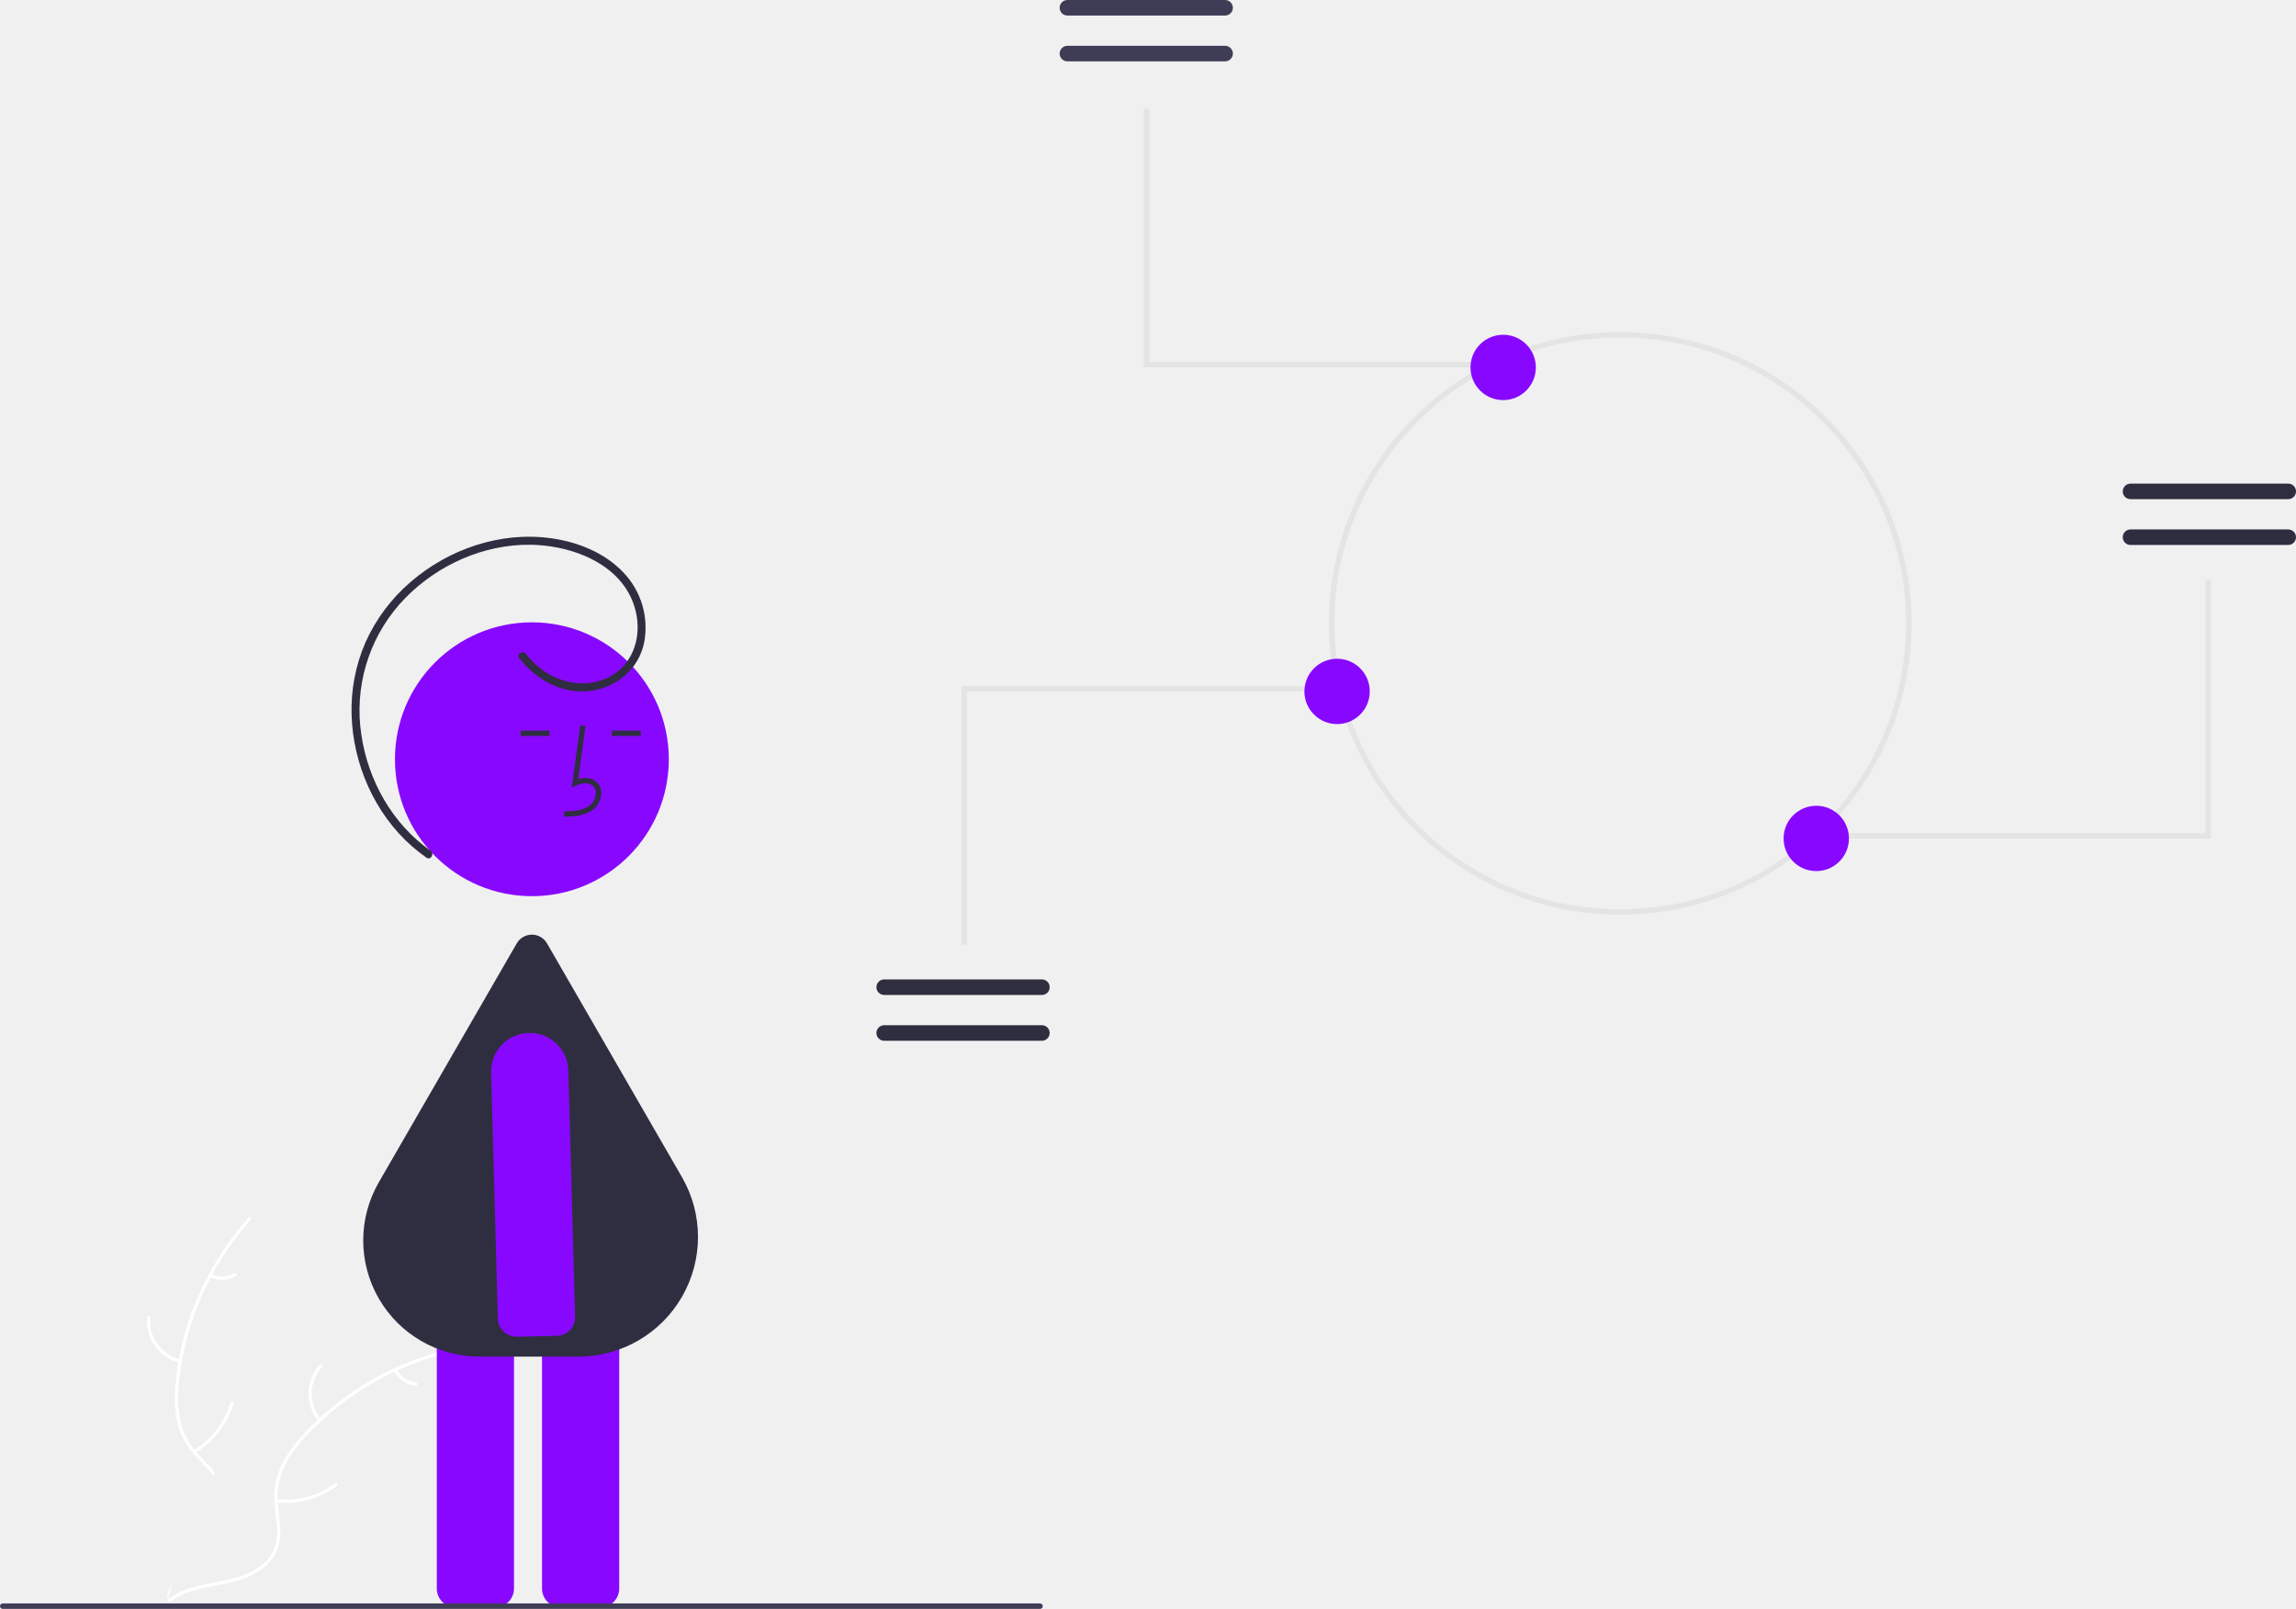
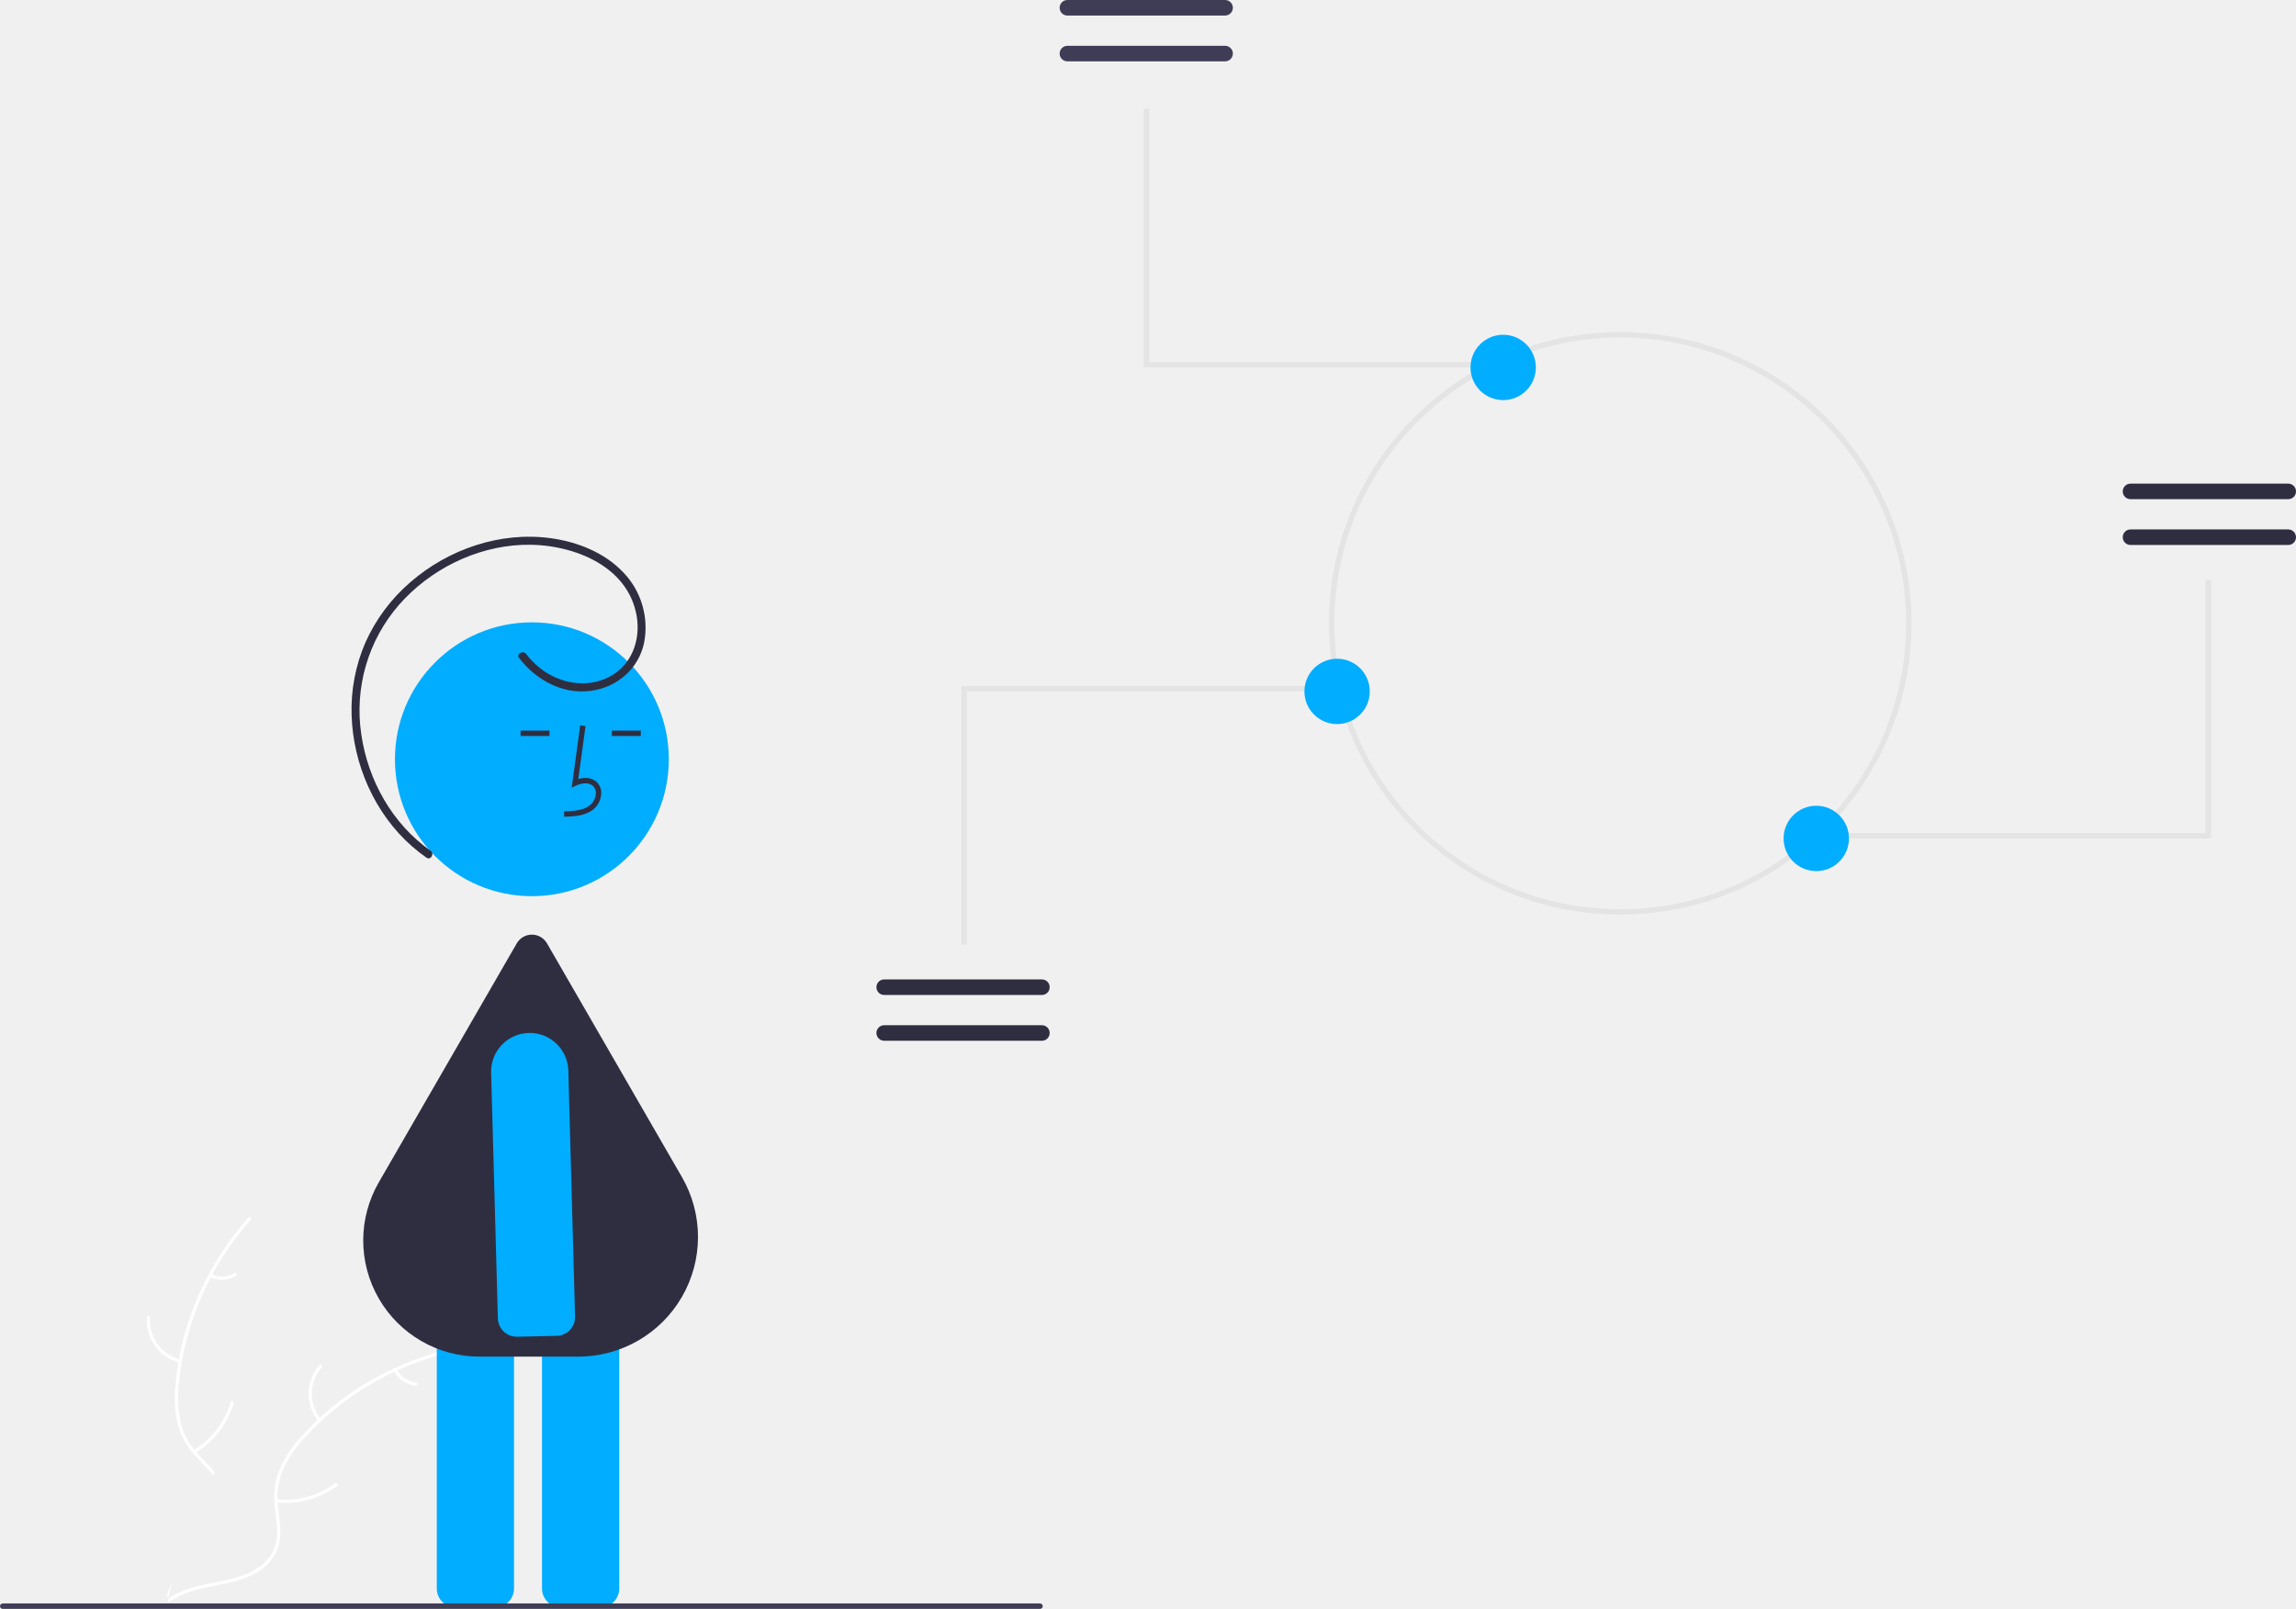
<svg xmlns="http://www.w3.org/2000/svg" id="f7ef7fb7-d4ab-4b05-926e-7f15e237a191" data-name="Layer 1" width="843.317" height="590.961" viewBox="0 0 843.317 590.961">
  <path d="M224.842,663.775c3.318-26.678,19.851-52.964,45.294-61.646a123.863,123.863,0,0,0,.006,85.04c3.91,10.575,9.359,21.93,5.682,32.589-2.288,6.632-7.886,11.706-14.142,14.879-6.257,3.173-13.202,4.685-20.059,6.167l-1.35,1.116C229.387,717.339,221.524,690.454,224.842,663.775Z" transform="translate(-178.3415 -154.5197)" fill="#f0f0f0" />
  <path d="M270.389,602.634a105.87,105.87,0,0,0-26.319,59.583,45.591,45.591,0,0,0,.519,14.275,26.149,26.149,0,0,0,6.503,12.128c2.931,3.221,6.303,6.175,8.4,10.052a16.011,16.011,0,0,1,.782,13.071c-1.852,5.311-5.501,9.64-9.218,13.749-4.126,4.563-8.484,9.236-10.238,15.285-.213.733-1.337.36-1.125-.371,3.052-10.524,13.268-16.502,18.14-25.981,2.273-4.423,3.228-9.558,1.096-14.227-1.864-4.083-5.338-7.133-8.334-10.368A27.903,27.903,0,0,1,243.794,678.21a42.148,42.148,0,0,1-1.066-14.203,102.713,102.713,0,0,1,7.502-31.213,107.747,107.747,0,0,1,19.374-31.048c.507-.567,1.287.325.784.889Z" transform="translate(-178.3415 -154.5197)" fill="#fff" />
  <path d="M244.388,655.047a15.884,15.884,0,0,1-12.091-16.639c.06-.76,1.244-.702,1.184.059a14.708,14.708,0,0,0,11.279,15.455c.742.176.366,1.3-.371,1.125Z" transform="translate(-178.3415 -154.5197)" fill="#fff" />
  <path d="M249.39,687.184a30.615,30.615,0,0,0,13.671-17.632c.215-.732,1.34-.36,1.125.371a31.844,31.844,0,0,1-14.264,18.319c-.657.39-1.186-.671-.533-1.058Z" transform="translate(-178.3415 -154.5197)" fill="#fff" />
  <path d="M255.97,622.538a8.991,8.991,0,0,0,8.52-.433c.652-.398,1.18.663.533,1.058a10.075,10.075,0,0,1-9.425.499.612.612,0,0,1-.377-.748.595.595,0,0,1,.748-.377Z" transform="translate(-178.3415 -154.5197)" fill="#fff" />
  <path d="M347.69,649.78c-.4.26-.8.52-1.2.79a118.407,118.407,0,0,0-15.14,11.82c-.37.33-.74.67-1.1,1.01a124.827,124.827,0,0,0-27.11,37.11,121.223,121.223,0,0,0-6.64,17.18c-2.45,8.13-4.46,17.14-9.31,23.79a20.796,20.796,0,0,1-1.62,2H241.739c-.1-.05-.2-.09-.3-.14l-1.75.08c.07-.31.15-.63.22-.94.04-.18.09-.36.13-.54.03-.12.06-.24.08-.35.01-.04.02-.08.03-.11.02-.11.05-.21.07-.31q.66-2.685,1.36-5.37c0-.01,0-.01.01-.02,3.59-13.63,8.35-27.08,15-39.38.2-.37.4-.75.62-1.12a115.674,115.674,0,0,1,10.39-15.76,102.264,102.264,0,0,1,6.81-7.79,85.037,85.037,0,0,1,21.28-15.94c15.72-8.3,33.92-11.48,50.72-6.41C346.839,649.51,347.26,649.64,347.69,649.78Z" transform="translate(-178.3415 -154.5197)" fill="#f0f0f0" />
  <path d="M347.591,650.337a105.87,105.87,0,0,0-56.888,31.728,45.591,45.591,0,0,0-8.181,11.71,26.149,26.149,0,0,0-2.109,13.599c.401,4.336,1.314,8.725.655,13.084a16.011,16.011,0,0,1-7.245,10.907c-4.676,3.126-10.197,4.385-15.638,5.429-6.042,1.159-12.335,2.267-17.377,6.04-.611.457-1.285-.517-.675-.974,8.773-6.566,20.529-5.188,30.126-9.823,4.478-2.163,8.332-5.688,9.441-10.699.97-4.382.033-8.909-.412-13.296a27.902,27.902,0,0,1,1.567-13.374,42.148,42.148,0,0,1,7.7-11.981,102.712,102.712,0,0,1,24.782-20.406A107.747,107.747,0,0,1,347.5,649.155c.746-.148.832,1.035.091,1.182Z" transform="translate(-178.3415 -154.5197)" fill="#fff" />
  <path d="M295.275,676.532a15.884,15.884,0,0,1,.364-20.565c.506-.57,1.416.189.91.76a14.708,14.708,0,0,0-.299,19.13c.486.587-.491,1.259-.974.675Z" transform="translate(-178.3415 -154.5197)" fill="#fff" />
  <path d="M279.92,705.202a30.615,30.615,0,0,0,21.531-5.847c.613-.455,1.286.52.675.974a31.844,31.844,0,0,1-22.418,6.039c-.759-.084-.543-1.25.212-1.166Z" transform="translate(-178.3415 -154.5197)" fill="#fff" />
  <path d="M324.095,657.547a8.991,8.991,0,0,0,7.064,4.785c.76.075.543,1.24-.212,1.166a10.075,10.075,0,0,1-7.826-5.276.612.612,0,0,1,.15-.824.595.595,0,0,1,.824.15Z" transform="translate(-178.3415 -154.5197)" fill="#fff" />
  <polygon points="812.114 307.961 671.114 307.961 671.114 305.961 810.114 305.961 810.114 212.961 812.114 212.961 812.114 307.961" fill="#e4e4e4" />
  <polygon points="355.114 346.961 353.114 346.961 353.114 251.961 494.114 251.961 494.114 253.961 355.114 253.961 355.114 346.961" fill="#e4e4e4" />
  <polygon points="561.114 134.961 420.114 134.961 420.114 39.961 422.114 39.961 422.114 132.961 561.114 132.961 561.114 134.961" fill="#e4e4e4" />
  <path id="a6516cba-8069-4f45-b641-c1f90dba684f" data-name="Path 680" d="M570.399,154.52a2.855,2.855,0,0,0,0,5.71h57.919a2.855,2.855,0,0,0,0-5.71Z" transform="translate(-178.3415 -154.5197)" fill="#3f3d56" />
  <path id="a2f9acfe-22a3-4ed4-9cf2-7606b61419d8" data-name="Path 681" d="M570.399,171.342a2.855,2.855,0,0,0,0,5.71h57.919a2.855,2.855,0,0,0,0-5.71Z" transform="translate(-178.3415 -154.5197)" fill="#3f3d56" />
  <path id="ec202844-6974-4039-9753-1a4628c4214d" data-name="Path 683" d="M1018.803,354.694a2.855,2.855,0,0,0,0-5.71H960.878a2.855,2.855,0,1,0,0,5.71Z" transform="translate(-178.3415 -154.5197)" fill="#2f2e41" />
  <path id="e7621fd2-cc0e-4ef1-8ca7-425f7b24c113" data-name="Path 684" d="M1018.803,337.87a2.855,2.855,0,0,0,0-5.71H960.878a2.855,2.855,0,1,0,0,5.71Z" transform="translate(-178.3415 -154.5197)" fill="#2f2e41" />
  <path d="M773.456,490.48a107,107,0,1,1,107-107A107.121,107.121,0,0,1,773.456,490.48Zm0-212a105,105,0,1,0,105,105A105.119,105.119,0,0,0,773.456,278.48Z" transform="translate(-178.3415 -154.5197)" fill="#e4e4e4" />
-   <circle cx="552.114" cy="134.961" r="12" fill="#8808ff" />
-   <circle cx="491.114" cy="253.961" r="12" fill="#8808ff" />
-   <circle cx="667.114" cy="307.961" r="12" fill="#8808ff" />
+   <circle cx="552.114" cy="134.961" r="12" fill="#00adff" />
+   <circle cx="491.114" cy="253.961" r="12" fill="#00adff" />
+   <circle cx="667.114" cy="307.961" r="12" fill="#00adff" />
  <path id="bc1eae62-5e4d-4f76-aab9-42af61f239ce" data-name="Path 683" d="M503.108,514.267a2.855,2.855,0,1,0,0,5.71h57.925a2.855,2.855,0,0,0,0-5.71Z" transform="translate(-178.3415 -154.5197)" fill="#2f2e41" />
  <path id="ace38b77-7629-49a8-ba58-07c8d3bba8b5" data-name="Path 684" d="M503.108,531.09a2.855,2.855,0,1,0,0,5.71h57.925a2.855,2.855,0,0,0,0-5.71Z" transform="translate(-178.3415 -154.5197)" fill="#2f2e41" />
-   <path d="M360.233,744.912H345.678a6.911,6.911,0,0,1-6.903-6.903V616.701a6.911,6.911,0,0,1,6.903-6.903h14.555a6.911,6.911,0,0,1,6.903,6.903V738.01A6.911,6.911,0,0,1,360.233,744.912Z" transform="translate(-178.3415 -154.5197)" fill="#8808ff" />
-   <path d="M398.882,744.912H384.327a6.911,6.911,0,0,1-6.903-6.903V616.701a6.911,6.911,0,0,1,6.903-6.903h14.555a6.911,6.911,0,0,1,6.903,6.903V738.01A6.911,6.911,0,0,1,398.882,744.912Z" transform="translate(-178.3415 -154.5197)" fill="#8808ff" />
-   <circle cx="195.359" cy="278.881" r="50.293" fill="#8808ff" />
+   <path d="M360.233,744.912H345.678a6.911,6.911,0,0,1-6.903-6.903V616.701a6.911,6.911,0,0,1,6.903-6.903h14.555a6.911,6.911,0,0,1,6.903,6.903V738.01A6.911,6.911,0,0,1,360.233,744.912Z" transform="translate(-178.3415 -154.5197)" fill="#00adff" />
+   <path d="M398.882,744.912H384.327a6.911,6.911,0,0,1-6.903-6.903V616.701a6.911,6.911,0,0,1,6.903-6.903h14.555a6.911,6.911,0,0,1,6.903,6.903V738.01A6.911,6.911,0,0,1,398.882,744.912Z" transform="translate(-178.3415 -154.5197)" fill="#00adff" />
+   <circle cx="195.359" cy="278.881" r="50.293" fill="#00adff" />
  <path d="M390.772,652.815h-36.181a42.677,42.677,0,0,1-37.039-64.154l50.598-87.638a6.41,6.41,0,0,1,11.102,0l49.579,85.873A43.946,43.946,0,0,1,390.772,652.815Z" transform="translate(-178.3415 -154.5197)" fill="#2f2e41" />
  <path d="M385.571,454.513c3.26-.091,7.317-.204,10.443-2.487a8.02,8.02,0,0,0,3.156-5.989,5.395,5.395,0,0,0-1.835-4.431c-1.633-1.38-4.017-1.703-6.586-.948l2.662-19.452-1.954-.268-3.129,22.868,1.632-.749c1.892-.868,4.489-1.309,6.102.054a3.466,3.466,0,0,1,1.137,2.855,6.062,6.062,0,0,1-2.348,4.465c-2.432,1.777-5.667,2.006-9.335,2.109Z" transform="translate(-178.3415 -154.5197)" fill="#2f2e41" />
  <rect x="224.733" y="268.364" width="10.622" height="1.972" fill="#2f2e41" />
  <rect x="191.205" y="268.364" width="10.622" height="1.972" fill="#2f2e41" />
-   <path d="M361.871,641.566a6.844,6.844,0,0,1-.661-2.811l-2.479-90.337a14.18,14.18,0,0,1,28.354-.616l2.479,90.337a6.91,6.91,0,0,1-6.751,7.051l-14.551.316a6.919,6.919,0,0,1-6.39-3.94Z" transform="translate(-178.3415 -154.5197)" fill="#8808ff" />
+   <path d="M361.871,641.566a6.844,6.844,0,0,1-.661-2.811l-2.479-90.337a14.18,14.18,0,0,1,28.354-.616l2.479,90.337a6.91,6.91,0,0,1-6.751,7.051l-14.551.316a6.919,6.919,0,0,1-6.39-3.94Z" transform="translate(-178.3415 -154.5197)" fill="#00adff" />
  <path d="M369.034,396.224c6.11,7.991,15.811,13.352,26.063,12.082,9.763-1.209,17.817-8.013,19.838-17.756a29.258,29.258,0,0,0-7.689-25.827c-6.91-7.268-16.8-11.178-26.589-12.518-18.544-2.54-37.589,3.992-51.609,16.175a63.221,63.221,0,0,0-16.461,22.065A61.853,61.853,0,0,0,307.484,417.146c.539,18.12,8.476,36.206,22.171,48.223a62.5,62.5,0,0,0,5.333,4.177c1.562,1.096,3.042-1.468,1.493-2.554-14.025-9.839-22.971-25.847-25.426-42.668a59.093,59.093,0,0,1,13.858-47.669c11.325-12.877,27.93-21.246,45.128-21.996,17.306-.755,38.932,6.971,42.17,26.235,1.451,8.634-1.776,17.71-9.688,22.033-8.471,4.628-18.859,2.724-26.139-3.254a30.026,30.026,0,0,1-4.795-4.941c-1.141-1.492-3.712-.02-2.554,1.493Z" transform="translate(-178.3415 -154.5197)" fill="#2f2e41" />
  <path d="M560.342,745.48h-381a1,1,0,1,1,0-2h381a1,1,0,0,1,0,2Z" transform="translate(-178.3415 -154.5197)" fill="#3f3d56" />
</svg>
